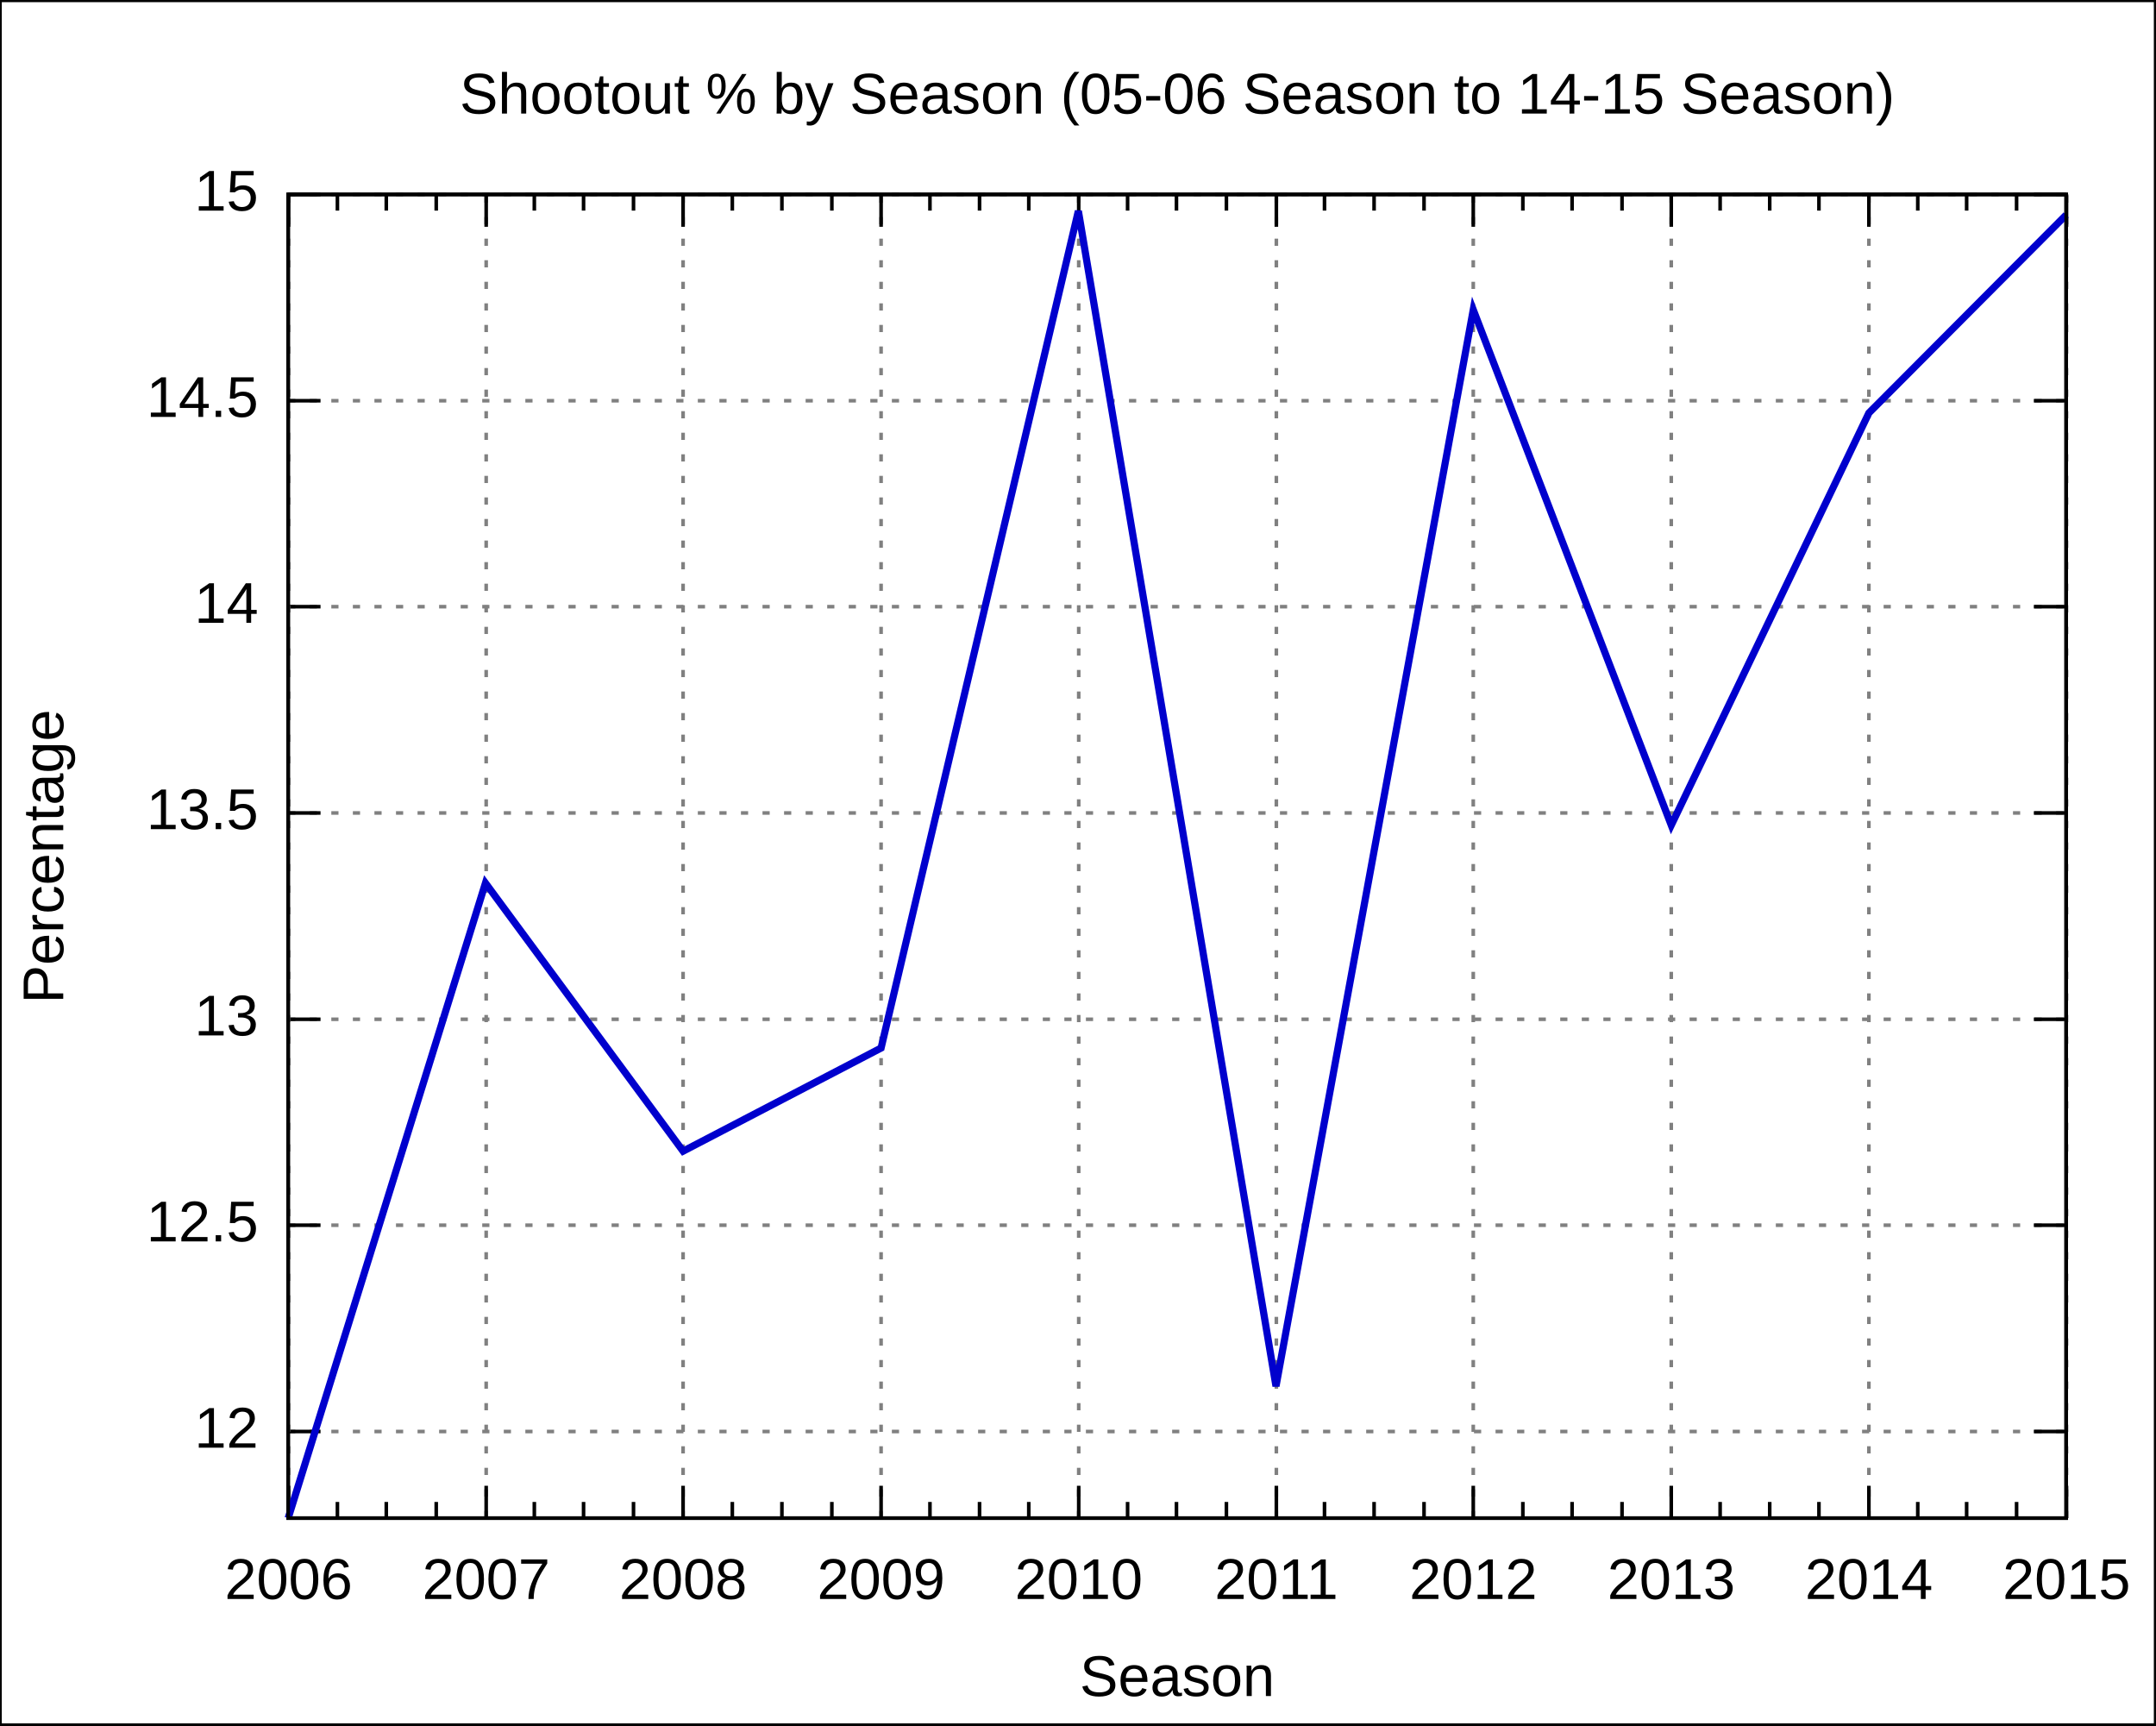
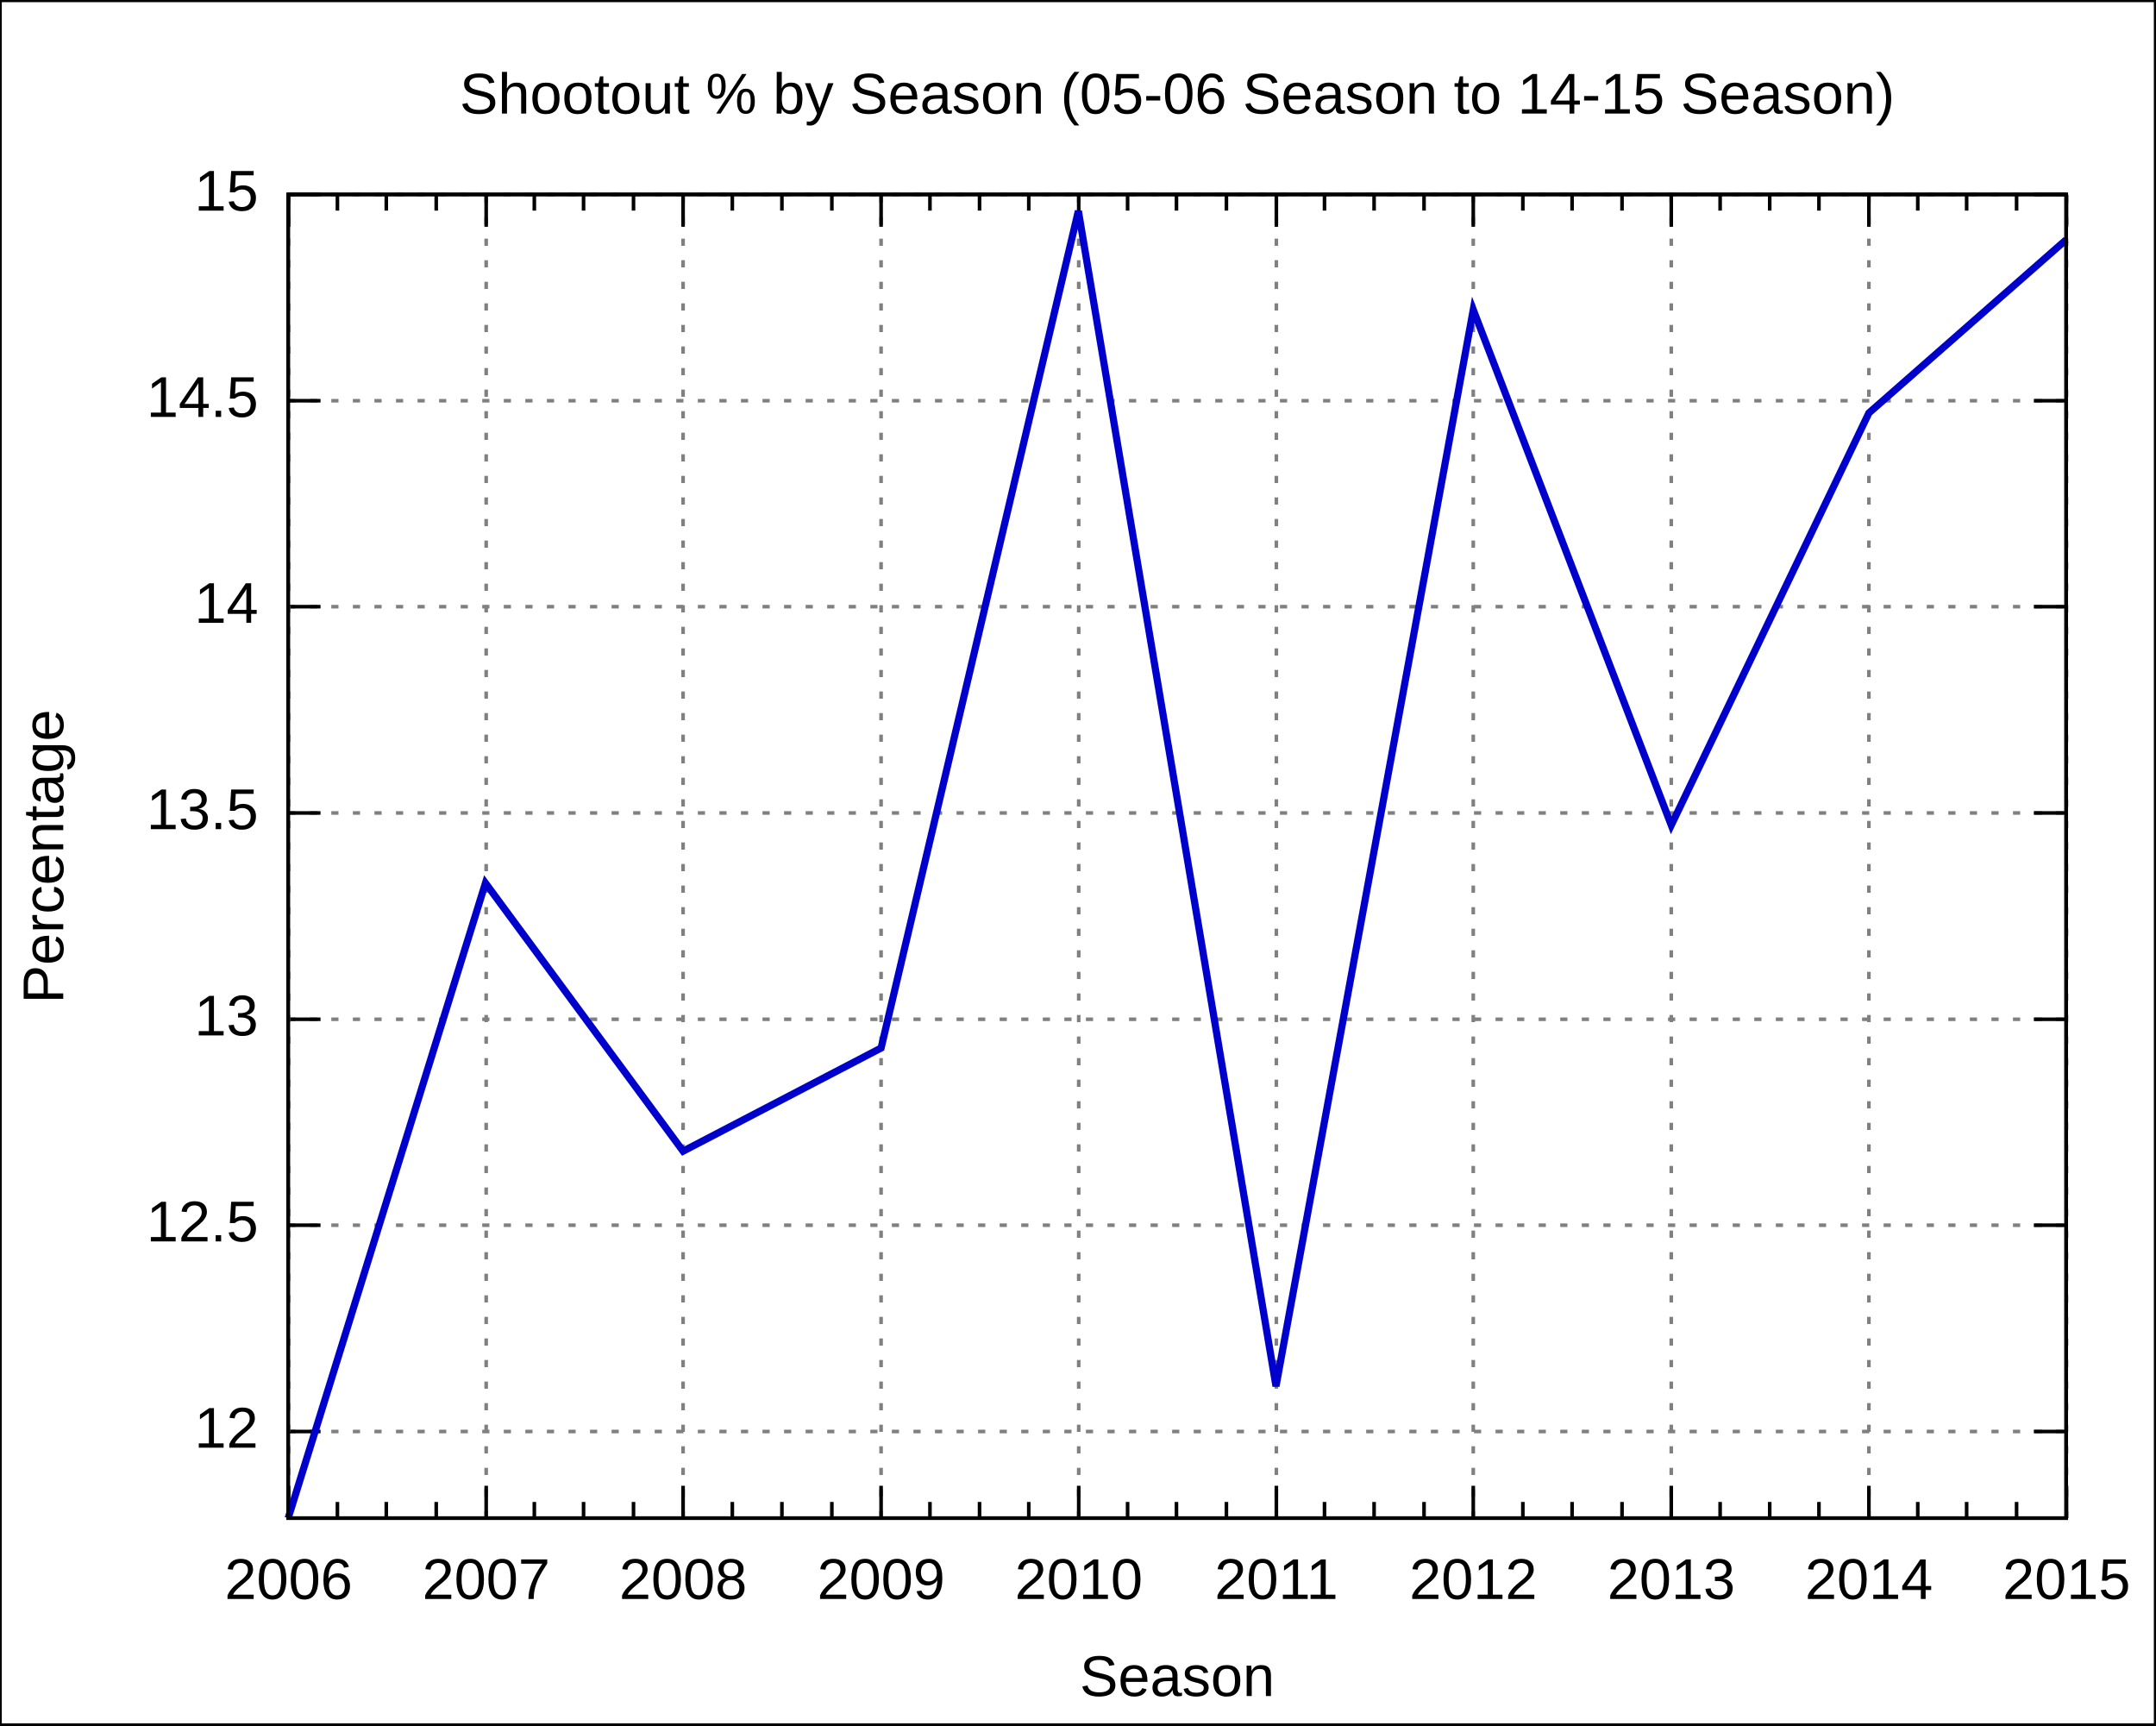
<svg xmlns="http://www.w3.org/2000/svg" xmlns:xlink="http://www.w3.org/1999/xlink" width="600" height="480" viewBox="0 0 600 480">
  <g id="gnuplot_canvas">
    <rect x="0" y="0" width="600" height="480" fill="none" />
    <defs>
      <circle id="gpDot" r="0.5" stroke-width="0.5" />
      <path id="gpPt0" stroke-width="0.222" stroke="currentColor" d="M-1,0 h2 M0,-1 v2" />
      <path id="gpPt1" stroke-width="0.222" stroke="currentColor" d="M-1,-1 L1,1 M1,-1 L-1,1" />
      <path id="gpPt2" stroke-width="0.222" stroke="currentColor" d="M-1,0 L1,0 M0,-1 L0,1 M-1,-1 L1,1 M-1,1 L1,-1" />
      <rect id="gpPt3" stroke-width="0.222" stroke="currentColor" x="-1" y="-1" width="2" height="2" />
      <rect id="gpPt4" stroke-width="0.222" stroke="currentColor" fill="currentColor" x="-1" y="-1" width="2" height="2" />
      <circle id="gpPt5" stroke-width="0.222" stroke="currentColor" cx="0" cy="0" r="1" />
      <use xlink:href="#gpPt5" id="gpPt6" fill="currentColor" stroke="none" />
      <path id="gpPt7" stroke-width="0.222" stroke="currentColor" d="M0,-1.33 L-1.33,0.67 L1.33,0.67 z" />
      <use xlink:href="#gpPt7" id="gpPt8" fill="currentColor" stroke="none" />
      <use xlink:href="#gpPt7" id="gpPt9" stroke="currentColor" transform="rotate(180)" />
      <use xlink:href="#gpPt9" id="gpPt10" fill="currentColor" stroke="none" />
      <use xlink:href="#gpPt3" id="gpPt11" stroke="currentColor" transform="rotate(45)" />
      <use xlink:href="#gpPt11" id="gpPt12" fill="currentColor" stroke="none" />
    </defs>
    <g style="fill:none; color:white; stroke:currentColor; stroke-width:1.00; stroke-linecap:butt; stroke-linejoin:miter">
</g>
    <g style="fill:none; color:black; stroke:currentColor; stroke-width:1.00; stroke-linecap:butt; stroke-linejoin:miter">
      <g style="stroke:none; shape-rendering:crispEdges">
        <polygon fill="rgb(255, 255, 255)" points="0.0,480.0 599.9,480.0 599.9,0.1 0.0,0.1 " />
      </g>
      <path stroke="black" d="M0.0,480.0 L0.0,0.1 L599.9,0.1 L599.9,480.0 L0.0,480.0  " />
    </g>
    <g style="fill:none; color:gray; stroke:currentColor; stroke-width:1.00; stroke-linecap:butt; stroke-linejoin:miter">
      <path stroke="gray" stroke-dasharray=" 2,4" class="gridline" d="M80.2,398.3 L575.0,398.3  " />
    </g>
    <g style="fill:none; color:black; stroke:currentColor; stroke-width:1.00; stroke-linecap:butt; stroke-linejoin:miter">
      <path stroke="black" d="M80.2,398.3 L89.2,398.3 M575.0,398.3 L566.0,398.3  " />
      <g transform="translate(71.9,402.8)" style="stroke:none; fill:black; font-family:Arial; font-size:12.00pt; text-anchor:end">
        <text> 12</text>
      </g>
    </g>
    <g style="fill:none; color:gray; stroke:currentColor; stroke-width:1.00; stroke-linecap:butt; stroke-linejoin:miter">
      <path stroke="gray" stroke-dasharray=" 2,4" class="gridline" d="M80.2,340.9 L575.0,340.9  " />
    </g>
    <g style="fill:none; color:black; stroke:currentColor; stroke-width:1.00; stroke-linecap:butt; stroke-linejoin:miter">
      <path stroke="black" d="M80.2,340.9 L89.2,340.9 M575.0,340.9 L566.0,340.9  " />
      <g transform="translate(71.9,345.4)" style="stroke:none; fill:black; font-family:Arial; font-size:12.00pt; text-anchor:end">
        <text> 12.5</text>
      </g>
    </g>
    <g style="fill:none; color:gray; stroke:currentColor; stroke-width:1.00; stroke-linecap:butt; stroke-linejoin:miter">
      <path stroke="gray" stroke-dasharray=" 2,4" class="gridline" d="M80.2,283.6 L575.0,283.6  " />
    </g>
    <g style="fill:none; color:black; stroke:currentColor; stroke-width:1.00; stroke-linecap:butt; stroke-linejoin:miter">
      <path stroke="black" d="M80.2,283.6 L89.2,283.6 M575.0,283.6 L566.0,283.6  " />
      <g transform="translate(71.9,288.1)" style="stroke:none; fill:black; font-family:Arial; font-size:12.00pt; text-anchor:end">
        <text> 13</text>
      </g>
    </g>
    <g style="fill:none; color:gray; stroke:currentColor; stroke-width:1.00; stroke-linecap:butt; stroke-linejoin:miter">
      <path stroke="gray" stroke-dasharray=" 2,4" class="gridline" d="M80.2,226.2 L575.0,226.2  " />
    </g>
    <g style="fill:none; color:black; stroke:currentColor; stroke-width:1.00; stroke-linecap:butt; stroke-linejoin:miter">
      <path stroke="black" d="M80.2,226.2 L89.2,226.2 M575.0,226.2 L566.0,226.2  " />
      <g transform="translate(71.9,230.7)" style="stroke:none; fill:black; font-family:Arial; font-size:12.00pt; text-anchor:end">
        <text> 13.5</text>
      </g>
    </g>
    <g style="fill:none; color:gray; stroke:currentColor; stroke-width:1.00; stroke-linecap:butt; stroke-linejoin:miter">
      <path stroke="gray" stroke-dasharray=" 2,4" class="gridline" d="M80.2,168.8 L575.0,168.8  " />
    </g>
    <g style="fill:none; color:black; stroke:currentColor; stroke-width:1.00; stroke-linecap:butt; stroke-linejoin:miter">
      <path stroke="black" d="M80.2,168.8 L89.2,168.8 M575.0,168.8 L566.0,168.8  " />
      <g transform="translate(71.9,173.3)" style="stroke:none; fill:black; font-family:Arial; font-size:12.00pt; text-anchor:end">
        <text> 14</text>
      </g>
    </g>
    <g style="fill:none; color:gray; stroke:currentColor; stroke-width:1.00; stroke-linecap:butt; stroke-linejoin:miter">
      <path stroke="gray" stroke-dasharray=" 2,4" class="gridline" d="M80.2,111.5 L575.0,111.5  " />
    </g>
    <g style="fill:none; color:black; stroke:currentColor; stroke-width:1.00; stroke-linecap:butt; stroke-linejoin:miter">
      <path stroke="black" d="M80.2,111.5 L89.2,111.5 M575.0,111.5 L566.0,111.5  " />
      <g transform="translate(71.9,116.0)" style="stroke:none; fill:black; font-family:Arial; font-size:12.00pt; text-anchor:end">
        <text> 14.5</text>
      </g>
    </g>
    <g style="fill:none; color:gray; stroke:currentColor; stroke-width:1.00; stroke-linecap:butt; stroke-linejoin:miter">
      <path stroke="gray" stroke-dasharray=" 2,4" class="gridline" d="M80.2,54.1 L575.0,54.1  " />
    </g>
    <g style="fill:none; color:black; stroke:currentColor; stroke-width:1.00; stroke-linecap:butt; stroke-linejoin:miter">
      <path stroke="black" d="M80.2,54.1 L89.2,54.1 M575.0,54.1 L566.0,54.1  " />
      <g transform="translate(71.9,58.6)" style="stroke:none; fill:black; font-family:Arial; font-size:12.00pt; text-anchor:end">
        <text> 15</text>
      </g>
    </g>
    <g style="fill:none; color:gray; stroke:currentColor; stroke-width:1.00; stroke-linecap:butt; stroke-linejoin:miter">
      <path stroke="gray" stroke-dasharray=" 2,4" class="gridline" d="M80.3,422.4 L80.3,54.1  " />
    </g>
    <g style="fill:none; color:black; stroke:currentColor; stroke-width:1.00; stroke-linecap:butt; stroke-linejoin:miter">
      <path stroke="black" d="M80.3,422.4 L80.3,413.4 M80.3,54.1 L80.3,63.1  " />
      <g transform="translate(80.3,444.9)" style="stroke:none; fill:black; font-family:Arial; font-size:12.00pt; text-anchor:middle">
        <text>2006</text>
      </g>
      <path stroke="black" d="M93.9,422.4 L93.9,417.9 M93.9,54.1 L93.9,58.6 M107.5,422.4 L107.5,417.9 M107.5,54.1 L107.5,58.6    M121.4,422.4 L121.4,417.9 M121.4,54.1 L121.4,58.6  " />
    </g>
    <g style="fill:none; color:gray; stroke:currentColor; stroke-width:1.00; stroke-linecap:butt; stroke-linejoin:miter">
      <path stroke="gray" stroke-dasharray=" 2,4" class="gridline" d="M135.3,422.4 L135.3,54.1  " />
    </g>
    <g style="fill:none; color:black; stroke:currentColor; stroke-width:1.00; stroke-linecap:butt; stroke-linejoin:miter">
      <path stroke="black" d="M135.3,422.4 L135.3,413.4 M135.3,54.1 L135.3,63.1  " />
      <g transform="translate(135.3,444.9)" style="stroke:none; fill:black; font-family:Arial; font-size:12.00pt; text-anchor:middle">
        <text>2007</text>
      </g>
      <path stroke="black" d="M148.7,422.4 L148.7,417.9 M148.7,54.1 L148.7,58.6 M162.4,422.4 L162.4,417.9 M162.4,54.1 L162.4,58.6    M176.3,422.4 L176.3,417.9 M176.3,54.1 L176.3,58.6  " />
    </g>
    <g style="fill:none; color:gray; stroke:currentColor; stroke-width:1.00; stroke-linecap:butt; stroke-linejoin:miter">
      <path stroke="gray" stroke-dasharray=" 2,4" class="gridline" d="M190.1,422.4 L190.1,54.1  " />
    </g>
    <g style="fill:none; color:black; stroke:currentColor; stroke-width:1.00; stroke-linecap:butt; stroke-linejoin:miter">
      <path stroke="black" d="M190.1,422.4 L190.1,413.4 M190.1,54.1 L190.1,63.1  " />
      <g transform="translate(190.1,444.9)" style="stroke:none; fill:black; font-family:Arial; font-size:12.00pt; text-anchor:middle">
        <text>2008</text>
      </g>
      <path stroke="black" d="M203.8,422.4 L203.8,417.9 M203.8,54.1 L203.8,58.6 M217.6,422.4 L217.6,417.9 M217.6,54.1 L217.6,58.6    M231.5,422.4 L231.5,417.9 M231.5,54.1 L231.5,58.6  " />
    </g>
    <g style="fill:none; color:gray; stroke:currentColor; stroke-width:1.00; stroke-linecap:butt; stroke-linejoin:miter">
      <path stroke="gray" stroke-dasharray=" 2,4" class="gridline" d="M245.2,422.4 L245.2,54.1  " />
    </g>
    <g style="fill:none; color:black; stroke:currentColor; stroke-width:1.00; stroke-linecap:butt; stroke-linejoin:miter">
      <path stroke="black" d="M245.2,422.4 L245.2,413.4 M245.2,54.1 L245.2,63.1  " />
      <g transform="translate(245.2,444.9)" style="stroke:none; fill:black; font-family:Arial; font-size:12.00pt; text-anchor:middle">
        <text>2009</text>
      </g>
      <path stroke="black" d="M258.8,422.4 L258.8,417.9 M258.8,54.1 L258.8,58.6 M272.6,422.4 L272.6,417.9 M272.6,54.1 L272.6,58.6    M286.3,422.4 L286.3,417.9 M286.3,54.1 L286.3,58.6  " />
    </g>
    <g style="fill:none; color:gray; stroke:currentColor; stroke-width:1.00; stroke-linecap:butt; stroke-linejoin:miter">
      <path stroke="gray" stroke-dasharray=" 2,4" class="gridline" d="M300.2,422.4 L300.2,54.1  " />
    </g>
    <g style="fill:none; color:black; stroke:currentColor; stroke-width:1.00; stroke-linecap:butt; stroke-linejoin:miter">
      <path stroke="black" d="M300.2,422.4 L300.2,413.4 M300.2,54.1 L300.2,63.1  " />
      <g transform="translate(300.2,444.9)" style="stroke:none; fill:black; font-family:Arial; font-size:12.00pt; text-anchor:middle">
        <text>2010</text>
      </g>
      <path stroke="black" d="M313.8,422.4 L313.8,417.9 M313.8,54.1 L313.8,58.6 M327.4,422.4 L327.4,417.9 M327.4,54.1 L327.4,58.6    M341.3,422.4 L341.3,417.9 M341.3,54.1 L341.3,58.6  " />
    </g>
    <g style="fill:none; color:gray; stroke:currentColor; stroke-width:1.00; stroke-linecap:butt; stroke-linejoin:miter">
      <path stroke="gray" stroke-dasharray=" 2,4" class="gridline" d="M355.2,422.4 L355.2,54.1  " />
    </g>
    <g style="fill:none; color:black; stroke:currentColor; stroke-width:1.00; stroke-linecap:butt; stroke-linejoin:miter">
      <path stroke="black" d="M355.2,422.4 L355.2,413.4 M355.2,54.1 L355.2,63.1  " />
      <g transform="translate(355.2,444.9)" style="stroke:none; fill:black; font-family:Arial; font-size:12.00pt; text-anchor:middle">
        <text>2011</text>
      </g>
      <path stroke="black" d="M368.6,422.4 L368.6,417.9 M368.6,54.1 L368.6,58.6 M382.4,422.4 L382.4,417.9 M382.4,54.1 L382.4,58.6    M396.3,422.4 L396.3,417.9 M396.3,54.1 L396.3,58.6  " />
    </g>
    <g style="fill:none; color:gray; stroke:currentColor; stroke-width:1.00; stroke-linecap:butt; stroke-linejoin:miter">
      <path stroke="gray" stroke-dasharray=" 2,4" class="gridline" d="M410.0,422.4 L410.0,54.1  " />
    </g>
    <g style="fill:none; color:black; stroke:currentColor; stroke-width:1.00; stroke-linecap:butt; stroke-linejoin:miter">
      <path stroke="black" d="M410.0,422.4 L410.0,413.4 M410.0,54.1 L410.0,63.1  " />
      <g transform="translate(410.0,444.9)" style="stroke:none; fill:black; font-family:Arial; font-size:12.00pt; text-anchor:middle">
        <text>2012</text>
      </g>
      <path stroke="black" d="M423.8,422.4 L423.8,417.9 M423.8,54.1 L423.8,58.6 M437.5,422.4 L437.5,417.9 M437.5,54.1 L437.5,58.6    M451.4,422.4 L451.4,417.9 M451.4,54.1 L451.4,58.6  " />
    </g>
    <g style="fill:none; color:gray; stroke:currentColor; stroke-width:1.00; stroke-linecap:butt; stroke-linejoin:miter">
      <path stroke="gray" stroke-dasharray=" 2,4" class="gridline" d="M465.1,422.4 L465.1,54.1  " />
    </g>
    <g style="fill:none; color:black; stroke:currentColor; stroke-width:1.00; stroke-linecap:butt; stroke-linejoin:miter">
      <path stroke="black" d="M465.1,422.4 L465.1,413.4 M465.1,54.1 L465.1,63.1  " />
      <g transform="translate(465.1,444.9)" style="stroke:none; fill:black; font-family:Arial; font-size:12.00pt; text-anchor:middle">
        <text>2013</text>
      </g>
      <path stroke="black" d="M478.7,422.4 L478.7,417.9 M478.7,54.1 L478.7,58.6 M492.5,422.4 L492.5,417.9 M492.5,54.1 L492.5,58.6    M506.2,422.4 L506.2,417.9 M506.2,54.1 L506.2,58.6  " />
    </g>
    <g style="fill:none; color:gray; stroke:currentColor; stroke-width:1.00; stroke-linecap:butt; stroke-linejoin:miter">
      <path stroke="gray" stroke-dasharray=" 2,4" class="gridline" d="M520.1,422.4 L520.1,63.1 L520.1,54.1  " />
    </g>
    <g style="fill:none; color:black; stroke:currentColor; stroke-width:1.00; stroke-linecap:butt; stroke-linejoin:miter">
      <path stroke="black" d="M520.1,422.4 L520.1,413.4 M520.1,54.1 L520.1,63.1  " />
      <g transform="translate(520.1,444.9)" style="stroke:none; fill:black; font-family:Arial; font-size:12.00pt; text-anchor:middle">
        <text>2014</text>
      </g>
      <path stroke="black" d="M533.7,422.4 L533.7,417.9 M533.7,54.1 L533.7,58.6 M547.3,422.4 L547.3,417.9 M547.3,54.1 L547.3,58.6    M561.2,422.4 L561.2,417.9 M561.2,54.1 L561.2,58.6  " />
    </g>
    <g style="fill:none; color:gray; stroke:currentColor; stroke-width:1.00; stroke-linecap:butt; stroke-linejoin:miter">
      <path stroke="gray" stroke-dasharray=" 2,4" class="gridline" d="M575.1,422.4 L575.1,54.1  " />
    </g>
    <g style="fill:none; color:black; stroke:currentColor; stroke-width:1.00; stroke-linecap:butt; stroke-linejoin:miter">
      <path stroke="black" d="M575.1,422.4 L575.1,413.4 M575.1,54.1 L575.1,63.1  " />
      <g transform="translate(575.1,444.9)" style="stroke:none; fill:black; font-family:Arial; font-size:12.00pt; text-anchor:middle">
        <text>2015</text>
      </g>
      <path stroke="black" d="M80.2,54.1 L80.2,422.4 L575.0,422.4 L575.0,54.1 L80.2,54.1 Z  " />
      <g transform="translate(17.6,238.3) rotate(270)" style="stroke:none; fill:black; font-family:Arial; font-size:12.00pt; text-anchor:middle">
        <text>Percentage</text>
      </g>
      <g transform="translate(327.6,471.9)" style="stroke:none; fill:black; font-family:Arial; font-size:12.00pt; text-anchor:middle">
        <text>Season</text>
      </g>
      <g transform="translate(327.6,31.6)" style="stroke:none; fill:black; font-family:Arial; font-size:12.00pt; text-anchor:middle">
        <text>Shootout % by Season (05-06 Season to 14-15 Season)</text>
      </g>
    </g>
    <g id="gnuplot_plot_1">
      <g style="fill:none; color:white; stroke:black; stroke-width:2.00; stroke-linecap:butt; stroke-linejoin:miter">
</g>
      <g style="fill:none; color:red; stroke:currentColor; stroke-width:2.00; stroke-linecap:butt; stroke-linejoin:miter">
-         <path stroke="rgb(  0,   0, 205)" d="M575.0,59.8 L520.1,114.9 L465.1,229.6 L410.0,86.2 L355.1,385.7 L300.1,58.7 L245.2,291.6 L190.1,320.3    L135.1,245.7 L80.2,422.4  " />
+         <path stroke="rgb(  0,   0, 205)" d="M575.0,66.7 L520.1,114.9 L465.1,229.6 L410.0,86.2 L355.1,385.7 L300.1,58.7 L245.2,291.6 L190.1,320.3    L135.1,245.7 L80.2,422.4  " />
      </g>
    </g>
    <g style="fill:none; color:white; stroke:rgb(  0,   0, 205); stroke-width:1.00; stroke-linecap:butt; stroke-linejoin:miter">
</g>
    <g style="fill:none; color:black; stroke:currentColor; stroke-width:1.00; stroke-linecap:butt; stroke-linejoin:miter">
      <path stroke="black" d="M80.2,54.1 L80.2,422.4 L575.0,422.4 L575.0,54.1 L80.2,54.1 Z  " />
    </g>
  </g>
</svg>
